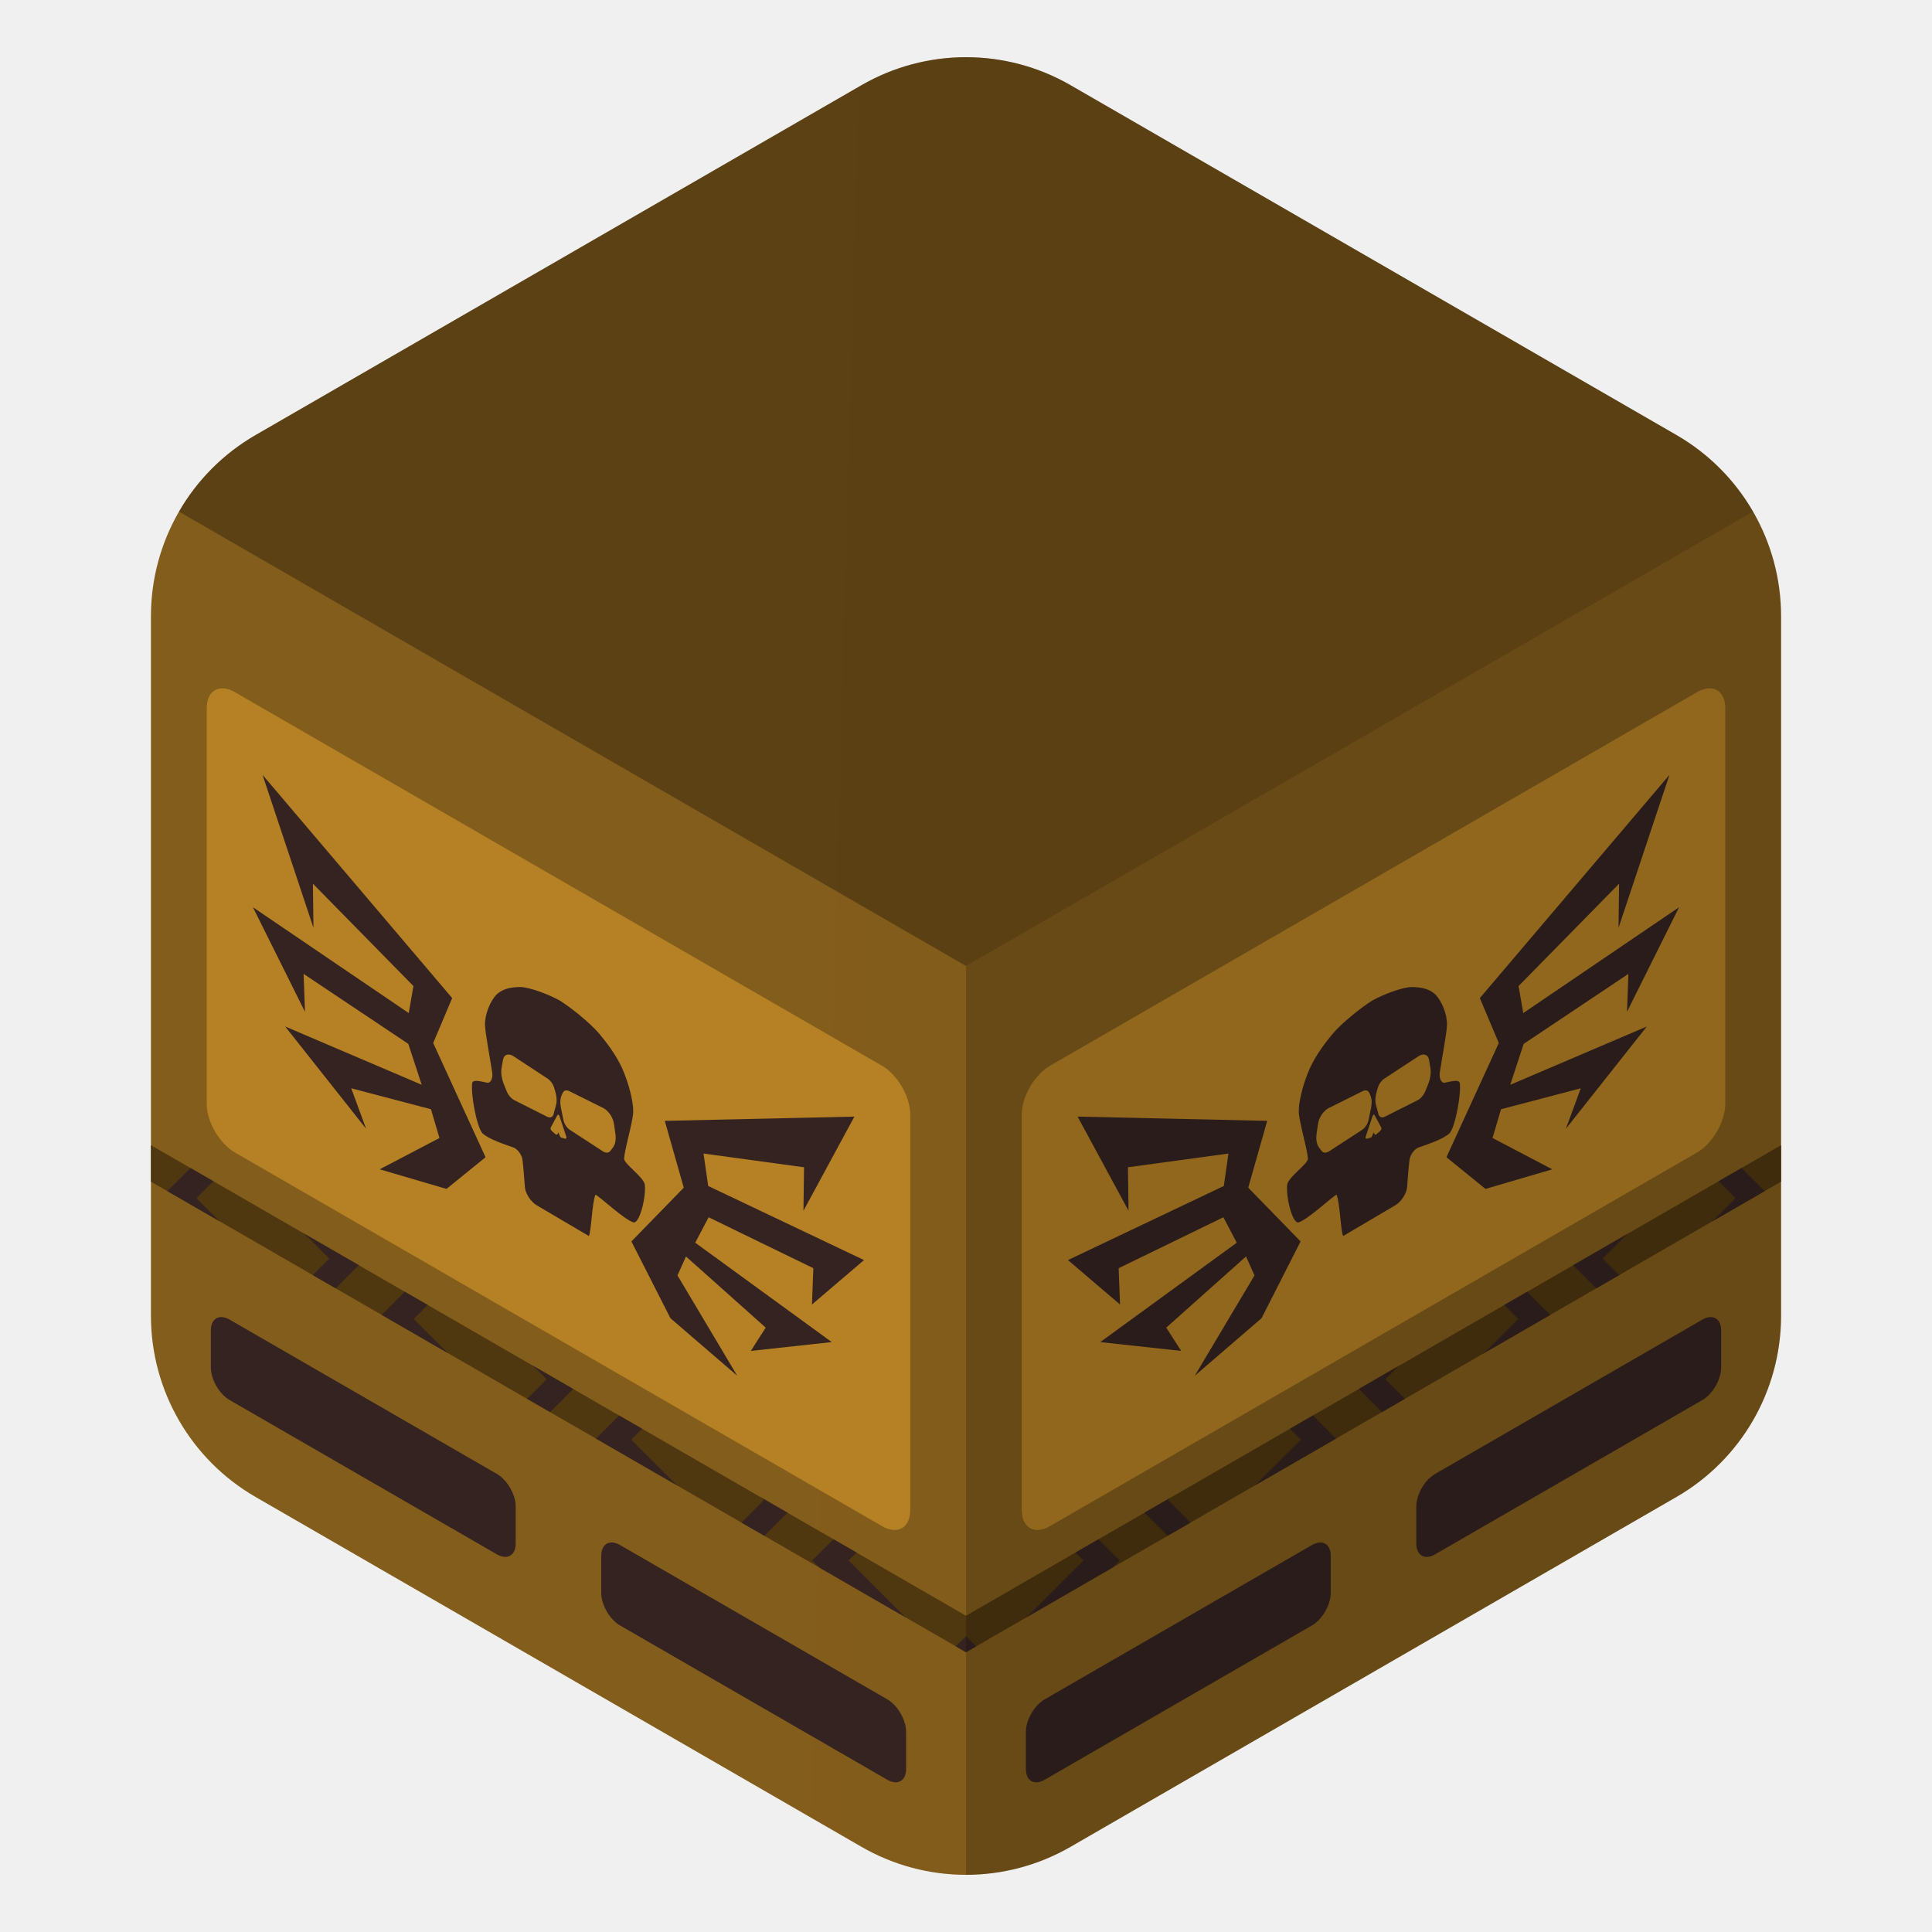
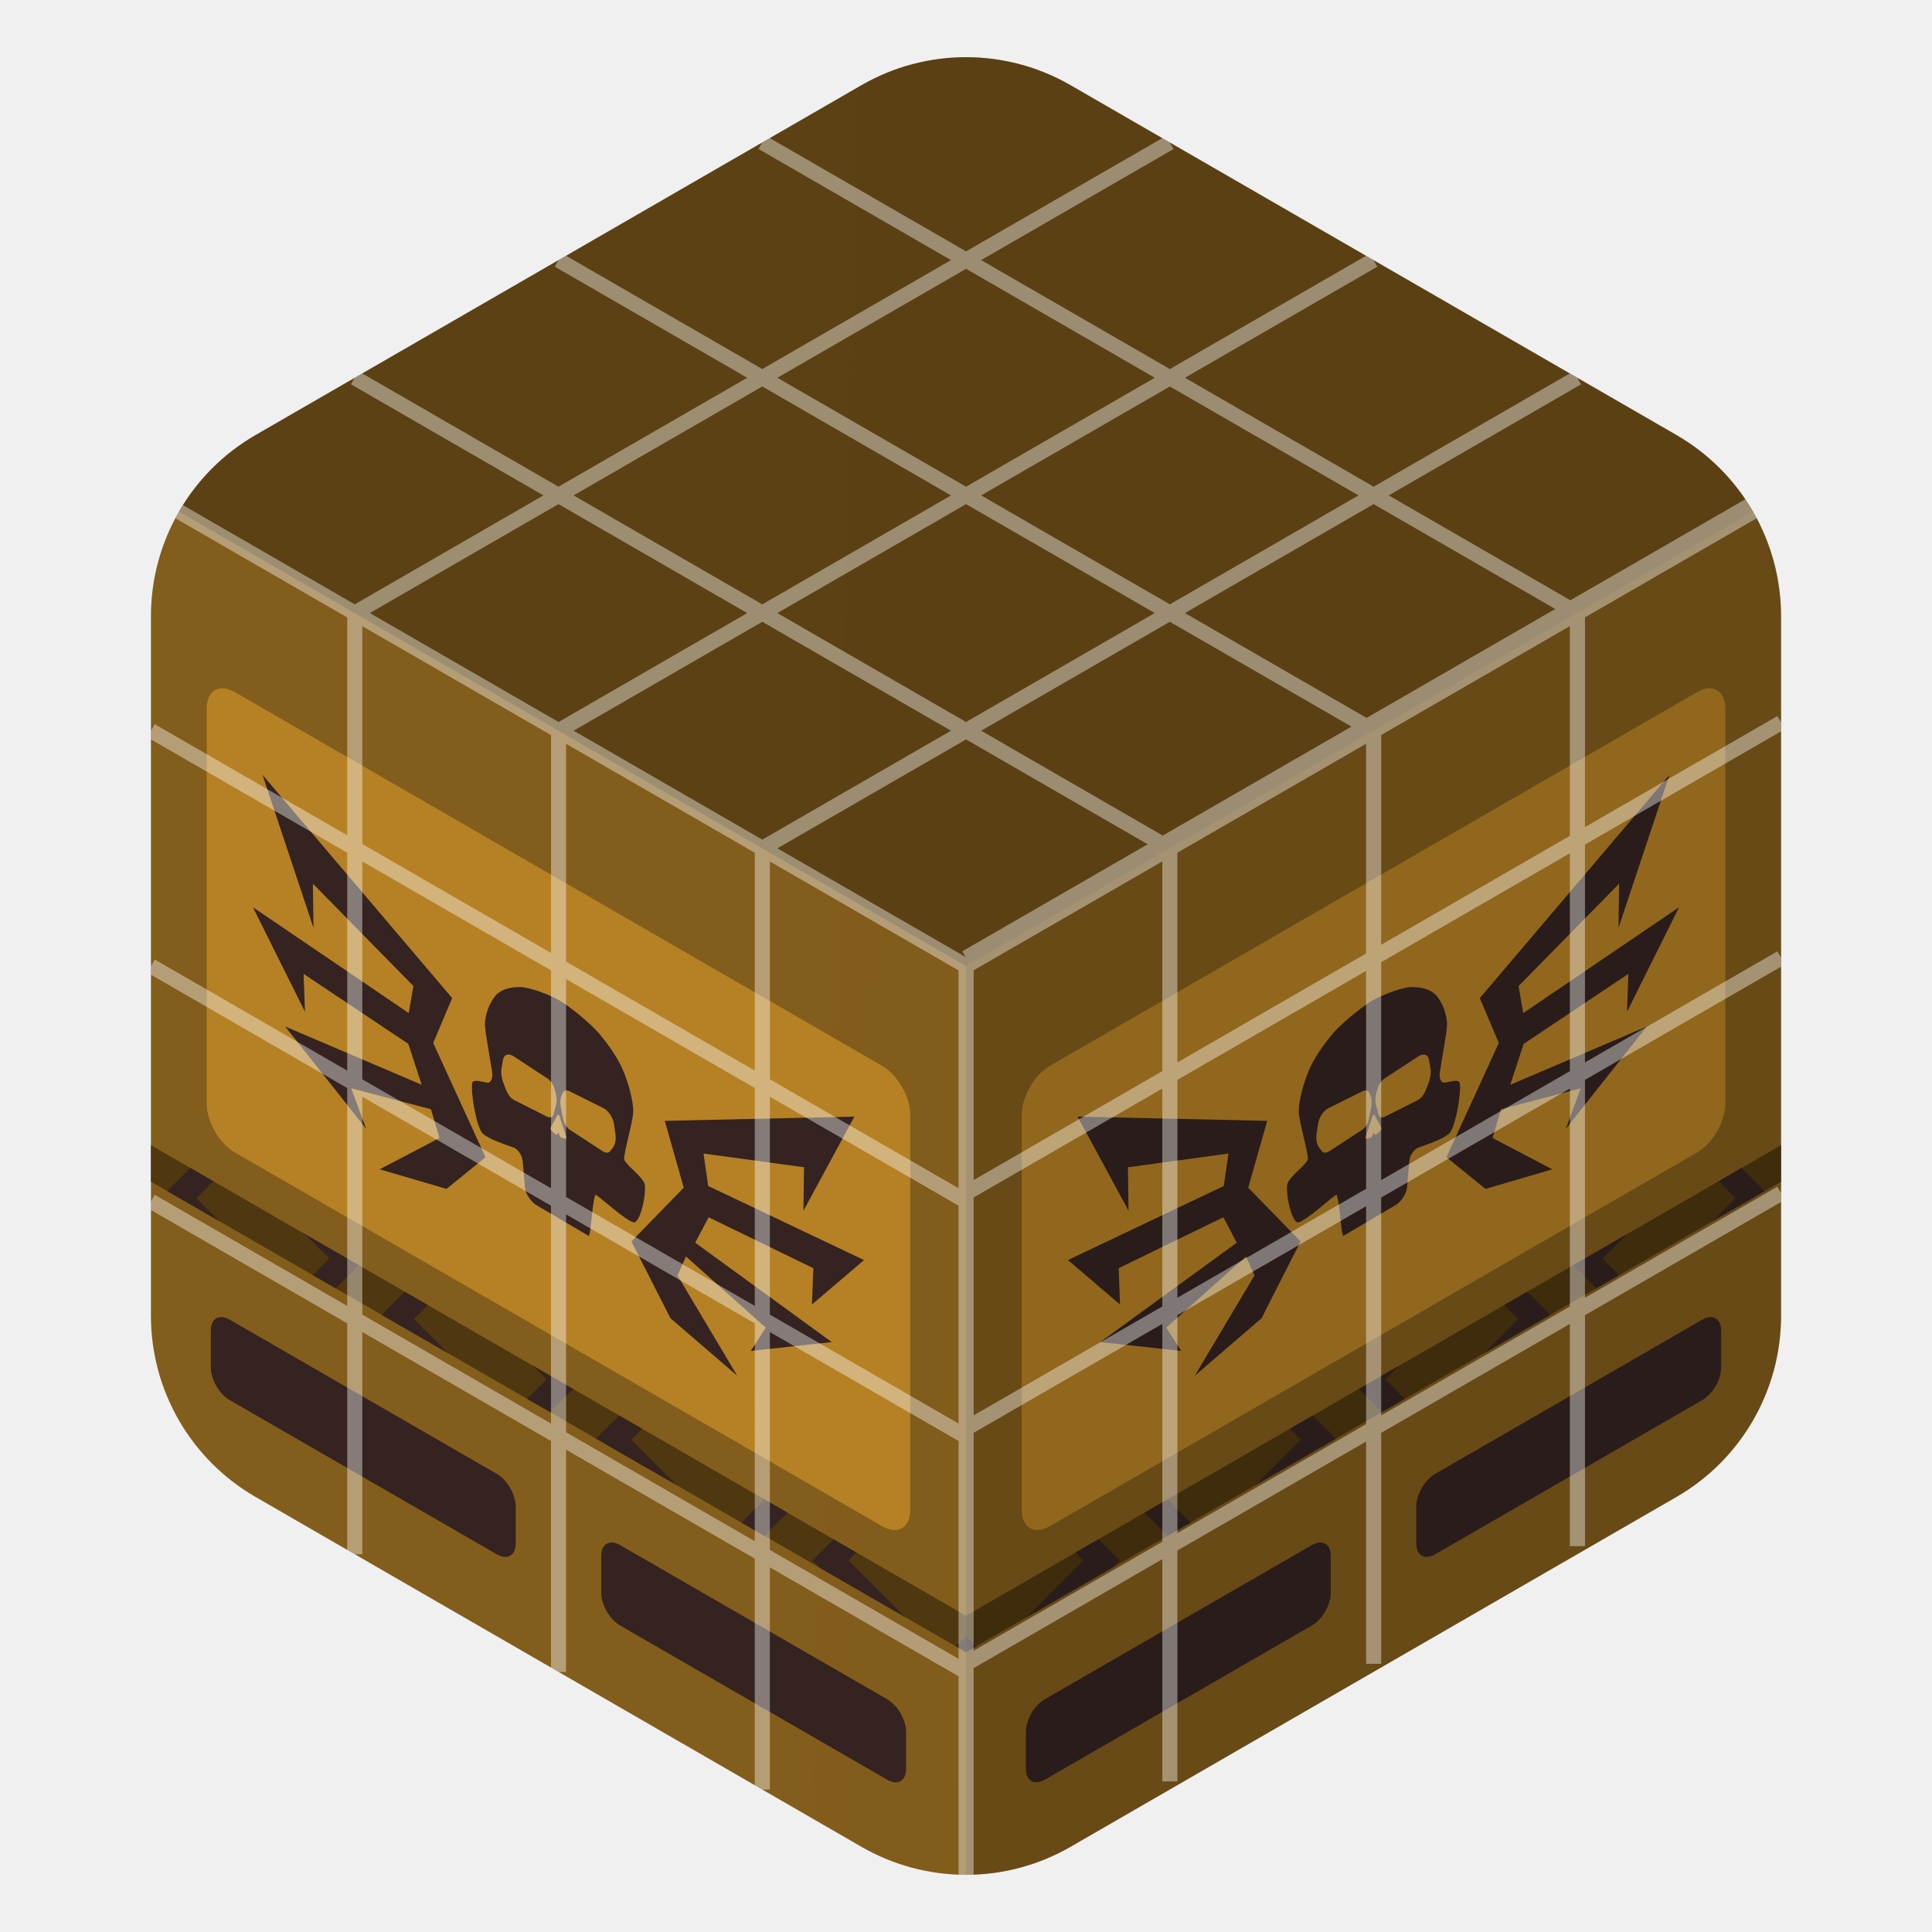
<svg xmlns="http://www.w3.org/2000/svg" xmlns:xlink="http://www.w3.org/1999/xlink" clip-rule="evenodd" fill-rule="evenodd" stroke-linejoin="round" stroke-miterlimit="2" viewBox="0 0 64 64" version="1.1" id="svg6">
  <defs id="defs6">
    <linearGradient id="linearGradient65" x2="1" gradientTransform="matrix(0,-43.3022,43.3022,0,298.19,45.6914)" gradientUnits="userSpaceOnUse" x1="0" y1="0" y2="0" spreadMethod="pad">
      <stop stop-color="#00594e" offset="0" id="stop64" style="stop-color:#513a13;stop-opacity:1;" />
      <stop stop-color="#32867d" offset="1" id="stop65" style="stop-color:#9e6f1d;stop-opacity:1;" />
    </linearGradient>
    <linearGradient id="linearGradient112" x2="1" gradientTransform="matrix(0,-43.3022,43.3022,0,298.19,45.6914)" gradientUnits="userSpaceOnUse" x1="0" y1="0" y2="0" spreadMethod="pad">
      <stop stop-color="#00594e" offset="0" id="stop111" style="stop-color:#583d12;stop-opacity:1;" />
      <stop stop-color="#32867d" offset="1" id="stop112" style="stop-color:#8e651d;stop-opacity:1;" />
    </linearGradient>
    <linearGradient id="a-3" x2="1" gradientTransform="matrix(0,-43.3022,43.3022,0,298.19,45.6914)" gradientUnits="userSpaceOnUse" x1="0" y1="0" y2="0" spreadMethod="pad" xlink:href="#linearGradient55">
      <stop stop-color="#00594e" offset="0" id="stop1-6" style="stop-color:#7f5a1a;stop-opacity:1;" />
      <stop stop-color="#32867d" offset="1" id="stop2-7" style="stop-color:#b58124;stop-opacity:1;" />
    </linearGradient>
    <linearGradient id="linearGradient55" x2="1" gradientTransform="matrix(0,-43.3022,43.3022,0,298.19,45.6914)" gradientUnits="userSpaceOnUse" x1="0" y1="0" y2="0" spreadMethod="pad">
      <stop stop-color="#00594e" offset="0" id="stop54" style="stop-color:#39280c;stop-opacity:1;" />
      <stop stop-color="#32867d" offset="1" id="stop55" style="stop-color:#b58124;stop-opacity:1;" />
    </linearGradient>
    <pattern xlink:href="#ZigZag" preserveAspectRatio="xMidYMid" id="pattern131" patternTransform="matrix(0,-0.04,0.04,0,0,0)" x="0" y="0" />
    <pattern patternUnits="userSpaceOnUse" width="100" height="90" patternTransform="scale(0.2)" id="ZigZag" style="fill:#342320" x="0" y="0" preserveAspectRatio="none">
      <path style="opacity:1;fill-opacity:1;stroke:none;stroke-width:1;stroke-dasharray:none" d="M 50,90 0,40 V 10 L 50,60 100,10 V 40 L 50,90" id="zigzag-path-pattern" />
    </pattern>
    <linearGradient xlink:href="#linearGradient112" id="linearGradient40" gradientUnits="userSpaceOnUse" x1="-48.889" y1="31.833" x2="-47.469" y2="-19.633" />
    <linearGradient xlink:href="#a-3" id="linearGradient41" gradientUnits="userSpaceOnUse" x1="24" y1="39.784" x2="24" y2="1.278" />
    <linearGradient xlink:href="#a-3" id="linearGradient62" gradientUnits="userSpaceOnUse" x1="24" y1="39.784" x2="24" y2="1.278" />
+     <clipPath clipPathUnits="userSpaceOnUse" id="clipPath287">
+       <path id="path287" style="display:inline;opacity:1;fill:#ff0000;fill-opacity:0.989;stroke:none;stroke-width:15;stroke-miterlimit:2" d="m -98.114,84.264 20.072,11.59 a 6.929,6.929 0 0 1 3.464,6 v 23.176 a 6.929,6.929 0 0 1 -3.464,6 l -20.072,11.59 a 6.928,6.928 0 0 1 -6.928,0 l -20.072,-11.59 a 6.929,6.929 0 0 1 -3.464,-6 V 101.854 a 6.929,6.929 0 0 1 3.464,-6 l 20.072,-11.59 a 6.928,6.928 0 0 1 6.928,0 z" />
+     </clipPath>
  </defs>
  <linearGradient id="a" x2="1" gradientTransform="matrix(0 -21.7658 21.7658 0 630.037 59.6287)" gradientUnits="userSpaceOnUse">
    <stop stop-color="#006783" offset="0" id="stop1" />
    <stop stop-color="#13bee3" offset="1" id="stop2" />
  </linearGradient>
  <g id="g65" style="display:inline">
    <path id="rect25" style="display:inline;fill:url(#linearGradient40);stroke:none;stroke-width:15;stroke-miterlimit:2;opacity:1" d="m -18.933,-36.373 -20.072,11.59 a 6.929,6.929 119.999 0 0 -3.464,6 V 4.392 a 6.929,6.929 60.001 0 0 3.464,6 l 20.072,11.59 a 6.928,6.928 0 0 0 6.928,0 L 8.067,10.392 A 6.929,6.929 119.999 0 0 11.531,4.392 V -18.784 A 6.929,6.929 60.001 0 0 8.067,-24.784 L -12.005,-36.373 a 6.928,6.928 0 0 0 -6.928,0 z" transform="translate(47.46891,39.19582)" />
    <path id="path25" transform="translate(-26.94168,42.44197)" d="m 34.724,-19.513 21.436,12.376 c 0.516,0.298 0.935,1.023 0.935,1.619 l -1.5e-5,13.091 c -10e-7,0.596 -0.418,0.838 -0.935,0.54 L 34.724,-4.264 c -0.516,-0.298 -0.935,-1.023 -0.935,-1.619 l 2.02e-4,-13.091 c 9e-6,-0.596 0.418,-0.838 0.935,-0.54 z" style="display:inline;fill:url(#linearGradient41);stroke-width:1.878;stroke-miterlimit:2" />
    <path id="path26" style="display:inline;fill:#342320;fill-opacity:1;stroke:none;stroke-width:1;stroke-miterlimit:2;stroke-dasharray:none" d="m 129.797,-331.606 c -1.772,-0.986 -4.615,-2.022 -5.971,-2.05 -1.863,0.015 -2.8,0.425 -3.582,1.095 -1.061,1.079 -1.827,3.089 -1.8,4.679 0.075,1.489 0.799,5.149 1.103,7.266 0.109,0.761 -0.214,1.595 -0.779,1.49 -0.848,-0.158 -2.01,-0.538 -2.249,-0.013 -0.289,1.391 0.599,6.627 1.547,7.701 1.038,0.938 3.299,1.646 4.725,2.163 0.602,0.218 1.256,1.112 1.351,1.866 0.162,1.279 0.256,2.911 0.367,4.172 0.086,0.987 0.937,2.226 1.757,2.709 l 7.94,4.679 c 0.37,-0.461 0.493,-5.098 1.015,-6.278 0.799,0.417 4.408,3.838 5.816,4.228 0.958,0.049 1.928,-4.095 1.667,-5.81 -0.353,-1.246 -2.964,-2.942 -3.125,-3.826 -0.007,-1.219 1.249,-5.295 1.379,-7.077 0.056,-1.541 -0.663,-4.425 -1.693,-6.736 -0.761,-1.58 -1.681,-3.086 -3.524,-5.285 -1.343,-1.563 -4.173,-3.87 -5.945,-4.973 z m -7.142,8.387 c 0.048,0.026 0.098,0.058 0.146,0.089 l 5.147,3.376 c 0.441,0.289 0.829,0.828 1.002,1.397 l 0.155,0.514 c 0.239,0.787 0.283,1.531 0.124,2.119 l -0.377,1.395 c -0.121,0.449 -0.516,0.594 -0.98,0.361 l -4.969,-2.501 c -0.471,-0.237 -0.92,-0.762 -1.166,-1.369 l -0.395,-0.975 c -0.371,-0.917 -0.506,-1.832 -0.377,-2.567 l 0.217,-1.236 c 0.133,-0.754 0.754,-0.997 1.472,-0.604 z m 13.902,8.026 c 0.718,0.436 1.339,1.396 1.472,2.303 l 0.217,1.487 c 0.129,0.884 -0.006,1.643 -0.377,2.132 l -0.395,0.52 c -0.246,0.324 -0.695,0.33 -1.166,0.023 l -4.969,-3.238 c -0.464,-0.303 -0.858,-0.904 -0.98,-1.492 l -0.377,-1.83 c -0.159,-0.772 -0.115,-1.466 0.124,-1.976 l 0.155,-0.335 c 0.173,-0.369 0.561,-0.46 1.002,-0.241 l 5.147,2.567 c 0.049,0.025 0.098,0.05 0.146,0.079 z m -6.973,0.924 c 0.007,0.003 0.015,0.008 0.022,0.013 0.056,0.029 0.112,0.094 0.142,0.184 l 1.037,3.117 c 0.073,0.219 -0.013,0.381 -0.177,0.333 l -0.598,-0.177 c -0.173,-0.05 -0.343,-0.576 -0.403,-0.791 -0.06,0.145 -0.231,0.474 -0.403,0.325 l -0.598,-0.514 c -0.165,-0.142 -0.25,-0.402 -0.177,-0.537 l 1.037,-1.92 c 0.026,-0.049 0.071,-0.056 0.12,-0.033 z" transform="matrix(0.218122,0,0,0.218122,-9.76963,105.4742)" />
    <path style="display:inline;fill:#342320;fill-opacity:1;stroke:none;stroke-width:1;stroke-miterlimit:2;stroke-dasharray:none;stroke-opacity:1" d="m 107.105,-413.136 36.896,43.431 -3.69,8.743 10.188,22.224 -7.6,6.168 -12.996,-3.815 11.627,-6.095 -1.652,-5.596 -15.518,-4.076 2.899,7.881 -15.75,-19.903 26.569,11.34 -2.607,-7.96 -20.378,-13.618 0.27,7.377 -10.133,-20.348 30.323,20.597 0.909,-5.262 -19.557,-19.913 0.11,8.584 z m 115.168,66.494 -36.896,0.827 3.69,13.004 -10.188,10.46 7.599,14.943 12.996,11.192 -11.627,-19.52 1.652,-3.688 15.517,13.843 -2.899,4.533 15.75,-1.717 -26.569,-19.339 2.607,-4.95 20.378,9.912 -0.271,7.065 10.133,-8.648 -30.322,-14.417 -0.909,-6.311 19.556,2.669 -0.11,8.457 z" id="path27" transform="matrix(0.1702382,0,0,0.1702382,-9.536108,96.00066)" />
    <path id="path28" transform="translate(-29.42089,52.12455)" d="m 37.028,-8.41 8.853,5.111 c 0.344,0.199 0.623,0.682 0.623,1.079 l -1.1e-5,1.225 c -4e-6,0.397 -0.279,0.558 -0.623,0.36 L 37.028,-5.746 C 36.684,-5.945 36.405,-6.428 36.405,-6.825 l 1.9e-5,-1.225 c 6e-6,-0.397 0.279,-0.558 0.623,-0.36 z m 21.786,12.578 -8.853,-5.111 c -0.344,-0.199 -0.623,-0.038 -0.623,0.36 l -9e-6,1.225 c -3e-6,0.397 0.279,0.88 0.623,1.079 l 8.853,5.111 c 0.344,0.199 0.623,0.038 0.623,-0.36 l 1e-6,-1.225 c 10e-7,-0.397 -0.279,-0.88 -0.623,-1.079 z" style="display:inline;fill:#342320;fill-opacity:1;stroke-width:1.878;stroke-miterlimit:2" />
    <path id="rect28" d="M 32.492,-5.756 59.492,9.832 V 11.04 L 32.492,-4.548 Z" style="display:inline;opacity:1;fill:#4f370f;fill-opacity:1;stroke-miterlimit:2" transform="translate(-27.49199,43.69197)" />
    <path id="rect29" d="M 32.492,-5.756 59.492,9.832 V 11.04 L 32.492,-4.548 Z" style="display:inline;opacity:1;fill:url(#pattern131);fill-opacity:1;stroke-miterlimit:2" transform="translate(-27.49199,43.69197)" />
    <path id="path42" transform="matrix(-1,0,0,1,90.94142,42.442)" d="m 34.724,-19.513 21.436,12.376 c 0.516,0.298 0.935,1.023 0.935,1.619 l -1.5e-5,13.091 c -10e-7,0.596 -0.418,0.838 -0.935,0.54 L 34.724,-4.264 c -0.516,-0.298 -0.935,-1.023 -0.935,-1.619 l 2.02e-4,-13.091 c 9e-6,-0.596 0.418,-0.838 0.935,-0.54 z" style="display:inline;fill:url(#linearGradient62);stroke-width:1.878;stroke-miterlimit:2" />
    <path id="path43" style="display:inline;fill:#342320;fill-opacity:1;stroke:none;stroke-width:1;stroke-miterlimit:2;stroke-dasharray:none" d="m 129.797,-331.606 c -1.772,-0.986 -4.615,-2.022 -5.971,-2.05 -1.863,0.015 -2.8,0.425 -3.582,1.095 -1.061,1.079 -1.827,3.089 -1.8,4.679 0.075,1.489 0.799,5.149 1.103,7.266 0.109,0.761 -0.214,1.595 -0.779,1.49 -0.848,-0.158 -2.01,-0.538 -2.249,-0.013 -0.289,1.391 0.599,6.627 1.547,7.701 1.038,0.938 3.299,1.646 4.725,2.163 0.602,0.218 1.256,1.112 1.351,1.866 0.162,1.279 0.256,2.911 0.367,4.172 0.086,0.987 0.937,2.226 1.757,2.709 l 7.94,4.679 c 0.37,-0.461 0.493,-5.098 1.015,-6.278 0.799,0.417 4.408,3.838 5.816,4.228 0.958,0.049 1.928,-4.095 1.667,-5.81 -0.353,-1.246 -2.964,-2.942 -3.125,-3.826 -0.007,-1.219 1.249,-5.295 1.379,-7.077 0.056,-1.541 -0.663,-4.425 -1.693,-6.736 -0.761,-1.58 -1.681,-3.086 -3.524,-5.285 -1.343,-1.563 -4.173,-3.87 -5.945,-4.973 z m -7.142,8.387 c 0.048,0.026 0.098,0.058 0.146,0.089 l 5.147,3.376 c 0.441,0.289 0.829,0.828 1.002,1.397 l 0.155,0.514 c 0.239,0.787 0.283,1.531 0.124,2.119 l -0.377,1.395 c -0.121,0.449 -0.516,0.594 -0.98,0.361 l -4.969,-2.501 c -0.471,-0.237 -0.92,-0.762 -1.166,-1.369 l -0.395,-0.975 c -0.371,-0.917 -0.506,-1.832 -0.377,-2.567 l 0.217,-1.236 c 0.133,-0.754 0.754,-0.997 1.472,-0.604 z m 13.902,8.026 c 0.718,0.436 1.339,1.396 1.472,2.303 l 0.217,1.487 c 0.129,0.884 -0.006,1.643 -0.377,2.132 l -0.395,0.52 c -0.246,0.324 -0.695,0.33 -1.166,0.023 l -4.969,-3.238 c -0.464,-0.303 -0.858,-0.904 -0.98,-1.492 l -0.377,-1.83 c -0.159,-0.772 -0.115,-1.466 0.124,-1.976 l 0.155,-0.335 c 0.173,-0.369 0.561,-0.46 1.002,-0.241 l 5.147,2.567 c 0.049,0.025 0.098,0.05 0.146,0.079 z m -6.973,0.924 c 0.007,0.003 0.015,0.008 0.022,0.013 0.056,0.029 0.112,0.094 0.142,0.184 l 1.037,3.117 c 0.073,0.219 -0.013,0.381 -0.177,0.333 l -0.598,-0.177 c -0.173,-0.05 -0.343,-0.576 -0.403,-0.791 -0.06,0.145 -0.231,0.474 -0.403,0.325 l -0.598,-0.514 c -0.165,-0.142 -0.25,-0.402 -0.177,-0.537 l 1.037,-1.92 c 0.026,-0.049 0.071,-0.056 0.12,-0.033 z" transform="matrix(-0.218122,0,0,0.218122,73.76937,105.4743)" />
    <path style="display:inline;fill:#342320;fill-opacity:1;stroke:none;stroke-width:1;stroke-miterlimit:2;stroke-dasharray:none;stroke-opacity:1" d="m 107.105,-413.136 36.896,43.431 -3.69,8.743 10.188,22.224 -7.6,6.168 -12.996,-3.815 11.627,-6.095 -1.652,-5.596 -15.518,-4.076 2.899,7.881 -15.75,-19.903 26.569,11.34 -2.607,-7.96 -20.378,-13.618 0.27,7.377 -10.133,-20.348 30.323,20.597 0.909,-5.262 -19.557,-19.913 0.11,8.584 z m 115.168,66.494 -36.896,0.827 3.69,13.004 -10.188,10.46 7.599,14.943 12.996,11.192 -11.627,-19.52 1.652,-3.688 15.517,13.843 -2.899,4.533 15.75,-1.717 -26.569,-19.339 2.607,-4.95 20.378,9.912 -0.271,7.065 10.133,-8.648 -30.322,-14.417 -0.909,-6.311 19.556,2.669 -0.11,8.457 z" id="path44" transform="matrix(-0.1702382,0,0,0.1702382,73.53585,96.00069)" />
    <path id="path45" transform="matrix(-1,0,0,1,93.42064,52.12459)" d="m 37.028,-8.41 8.853,5.111 c 0.344,0.199 0.623,0.682 0.623,1.079 l -1.1e-5,1.225 c -4e-6,0.397 -0.279,0.558 -0.623,0.36 L 37.028,-5.746 C 36.684,-5.945 36.405,-6.428 36.405,-6.825 l 1.9e-5,-1.225 c 6e-6,-0.397 0.279,-0.558 0.623,-0.36 z m 21.786,12.578 -8.853,-5.111 c -0.344,-0.199 -0.623,-0.038 -0.623,0.36 l -9e-6,1.225 c -3e-6,0.397 0.279,0.88 0.623,1.079 l 8.853,5.111 c 0.344,0.199 0.623,0.038 0.623,-0.36 l 1e-6,-1.225 c 10e-7,-0.397 -0.279,-0.88 -0.623,-1.079 z" style="display:inline;fill:#342320;fill-opacity:1;stroke-width:1.878;stroke-miterlimit:2" />
    <path id="path46" d="M 32.492,-5.756 59.492,9.832 V 11.04 L 32.492,-4.548 Z" style="display:inline;opacity:1;fill:#4f370f;fill-opacity:1;stroke-miterlimit:2" transform="matrix(-1,0,0,1,91.49173,43.692)" />
    <path id="path47" d="M 32.492,-5.756 59.492,9.832 V 11.04 L 32.492,-4.548 Z" style="display:inline;opacity:1;fill:url(#pattern131);fill-opacity:1;stroke-miterlimit:2" transform="matrix(-1,0,0,1,91.49173,43.692)" />
    <g id="g7" transform="translate(8.1942243e-4,-1.3371288e-4)">
      <path id="path5" style="display:inline;opacity:1;fill:#000000;fill-opacity:0.201;stroke-width:0.577;stroke-miterlimit:2" d="M 83.76,2.726 58.333,17.406 v 29.361 a 6.756,6.756 0 0 0 3.305,-0.863 6.756,6.756 0 0 0 0.03,-0.017 l 0.044,-0.025 19.574,-11.303 a 6.757,6.757 0 0 0 3.379,-5.77 6.757,6.757 0 0 0 0,-0.082 V 6.105 a 6.757,6.757 0 0 0 0,-0.082 6.757,6.757 0 0 0 -0.905,-3.297 z" transform="matrix(1.025348,0,0,1.025348,-27.81113,14.15254)" />
      <path id="path6" style="display:inline;fill:#000000;fill-opacity:0.306;stroke-width:0.577;stroke-miterlimit:2" d="m 58.333,-11.955 a 6.756,6.756 0 0 0 -3.305,0.863 l -0.03,0.017 a 6.756,6.756 0 0 0 -0.044,0.025 L 35.379,0.253 A 6.757,6.757 0 0 0 32.905,2.726 L 58.333,17.406 83.76,2.726 A 6.757,6.757 0 0 0 81.286,0.253 L 71.499,-5.399 61.668,-11.075 a 6.756,6.756 0 0 0 -0.03,-0.017 6.756,6.756 0 0 0 -3.305,-0.863 z" transform="matrix(1.025348,0,0,1.025348,-27.81113,14.15254)" />
    </g>
+     <g id="g6" transform="matrix(1.025348,0,0,1.025348,-27.81113,14.15254)" style="display:none">
+       <path style="fill:#24b5a2;fill-opacity:0.49;stroke-miterlimit:2" id="path218" d="m -25.387,88.052 -45.601,26.328 -45.601,-26.328 0,-52.656 45.601,-26.328 45.601,26.328 z" transform="matrix(0.5774527,0,0,0.5774527,99.32467,-18.23646)" />
+       <path id="path219" style="fill:#b53424;fill-opacity:0.49;stroke-width:0.577;stroke-miterlimit:2" d="M 84.665,2.203 58.333,17.406 V 47.812 L 84.665,32.609 Z" />
+       <path id="path220" style="fill:#a024b5;fill-opacity:0.49;stroke-width:0.577;stroke-miterlimit:2" d="M 58.333,-13 32.001,2.203 58.333,17.406 84.665,2.203 Z" />
+     </g>
+     <g id="g15" style="display:none">
+       <path style="fill:none;fill-opacity:0.306;stroke:#ffffff;stroke-width:0.5;stroke-miterlimit:2;stroke-dasharray:none;stroke-opacity:0.402" id="rect1" width="29.346" height="28.849" x="-18.869" y="8.994" d="M -92.971,82.048 -119.971,66.46 M -92.971,89.842 -119.971,74.254 m 27,23.383 -27,-15.588 m 27,23.383 -27,-15.588 m 27,23.383 -27,-15.589 m 27.001,-15.589 -8.19e-4,31.177 m -6.749,-35.074 -6.14e-4,31.177 m -6.75,-35.074 -4.1e-4,31.177 m -6.75,-35.074 -2.1e-4,31.177 m -6.75,-35.074 0,31.177" transform="translate(124.9714,-50.0481)" />
+       <path style="fill:none;fill-opacity:0.306;stroke:#ffffff;stroke-width:0.5;stroke-miterlimit:2;stroke-dasharray:none;stroke-opacity:0.402" id="path2" width="29.346" height="28.849" x="-18.869" y="8.994" d="M -92.971,82.048 -119.971,66.46 M -92.971,89.842 -119.971,74.254 m 27,23.383 -27,-15.588 m 27,23.383 -27,-15.588 m 27,23.383 -27,-15.589 m 27.001,-15.589 -8.19e-4,31.177 m -6.749,-35.074 -6.14e-4,31.177 m -6.75,-35.074 -4.1e-4,31.177 m -6.75,-35.074 -2.1e-4,31.177 m -6.75,-35.074 0,31.177" transform="matrix(-1,0,0,1,-60.97007,-50.31612)" />
+       <path style="fill:none;fill-opacity:0.306;stroke:#ffffff;stroke-width:0.5;stroke-miterlimit:2;stroke-dasharray:none;stroke-opacity:0.402" id="path10" width="29.346" height="28.849" x="-18.869" y="8.994" d="M -74.578,97.853 -101.578,82.265 m 20.249,19.486 -26.999,-15.588 m 20.249,19.486 -26.999,-15.588 m 20.249,19.485 -26.999,-15.588 m 20.249,19.485 -26.999,-15.588 m 53.999,0 -27,15.588 m 20.25,-19.486 -27,15.588 m 20.25,-19.486 -27,15.588 m 20.25,-19.486 -27,15.588 m 20.25,-19.486 -26.999,15.588" transform="matrix(-1,0,0,1,-69.57779,-81.44159)" />
+     </g>
+     <g id="g54" style="display:inline">
+       <path id="path53" style="display:inline;fill:none;fill-opacity:0.306;stroke:#ffffff;stroke-width:0.5;stroke-miterlimit:2;stroke-dasharray:none;stroke-opacity:0.402" d="M -81.328,101.75 -108.328,86.162 m 20.249,19.486 -26.999,-15.588 m 20.249,19.485 -26.999,-15.588 m 20.249,19.485 -26.999,-15.588 m 53.999,0 -27,15.588 m 20.25,-19.486 -27,15.588 m 20.25,-19.486 -27,15.588 m 20.25,-19.486 -27,15.588 m 20.249,11.423 -27.001,-15.588 m 27.001,23.383 -27.001,-15.588 m 27,23.383 -27,-15.588 m 27,23.383 -27,-15.588 m 27.001,-7.795 -8.2e-4,31.177 m -6.75,-35.074 -6.1e-4,31.177 m -6.75,-35.074 -4.1e-4,31.177 m -6.75,-35.074 -2.1e-4,31.177 m 20.251,-19.218 27.001,-15.588 m -27.001,23.383 27.001,-15.588 m -27,23.383 27,-15.588 m -27,23.383 27,-15.588 m -27.001,-7.795 0,31.52 m 6.75,-35.417 6.14e-4,31.177 m 6.75,-35.074 4.1e-4,31.177 m 6.75,-35.074 2.1e-4,31.177" transform="matrix(-1,0,0,1,-69.57779,-81.44159)" clip-path="url(#clipPath287)" />
+     </g>
  </g>
</svg>
